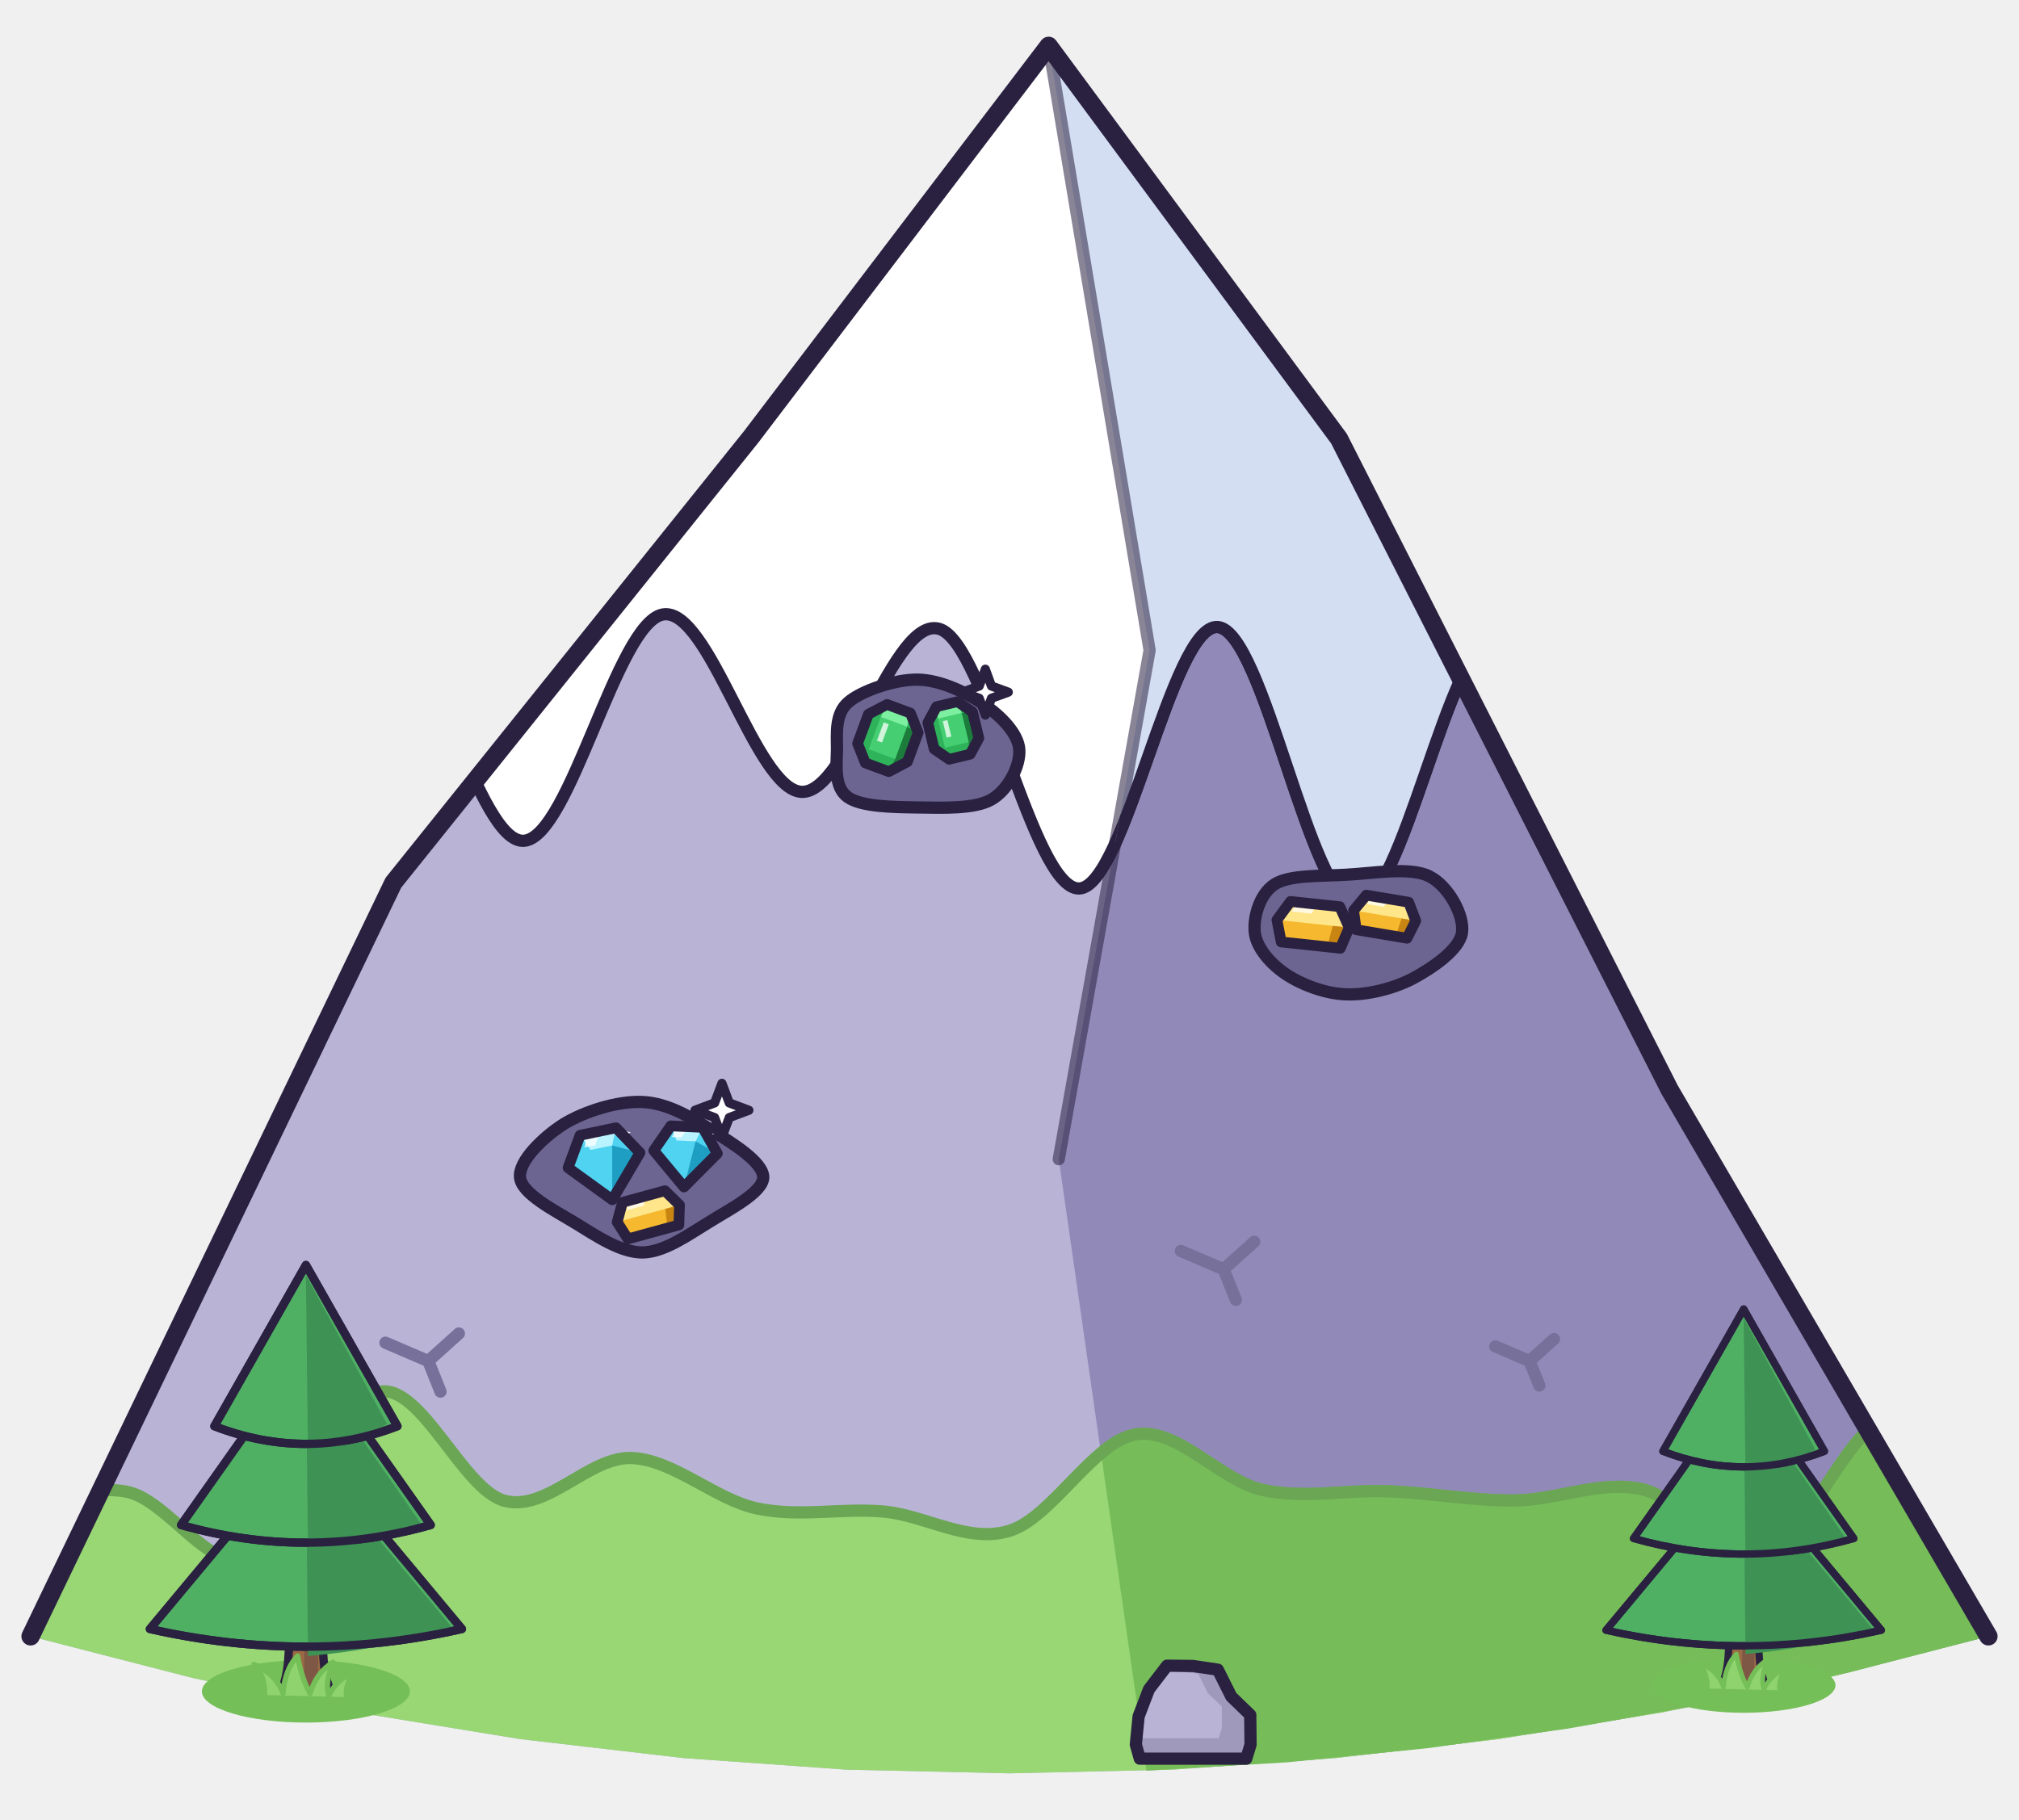
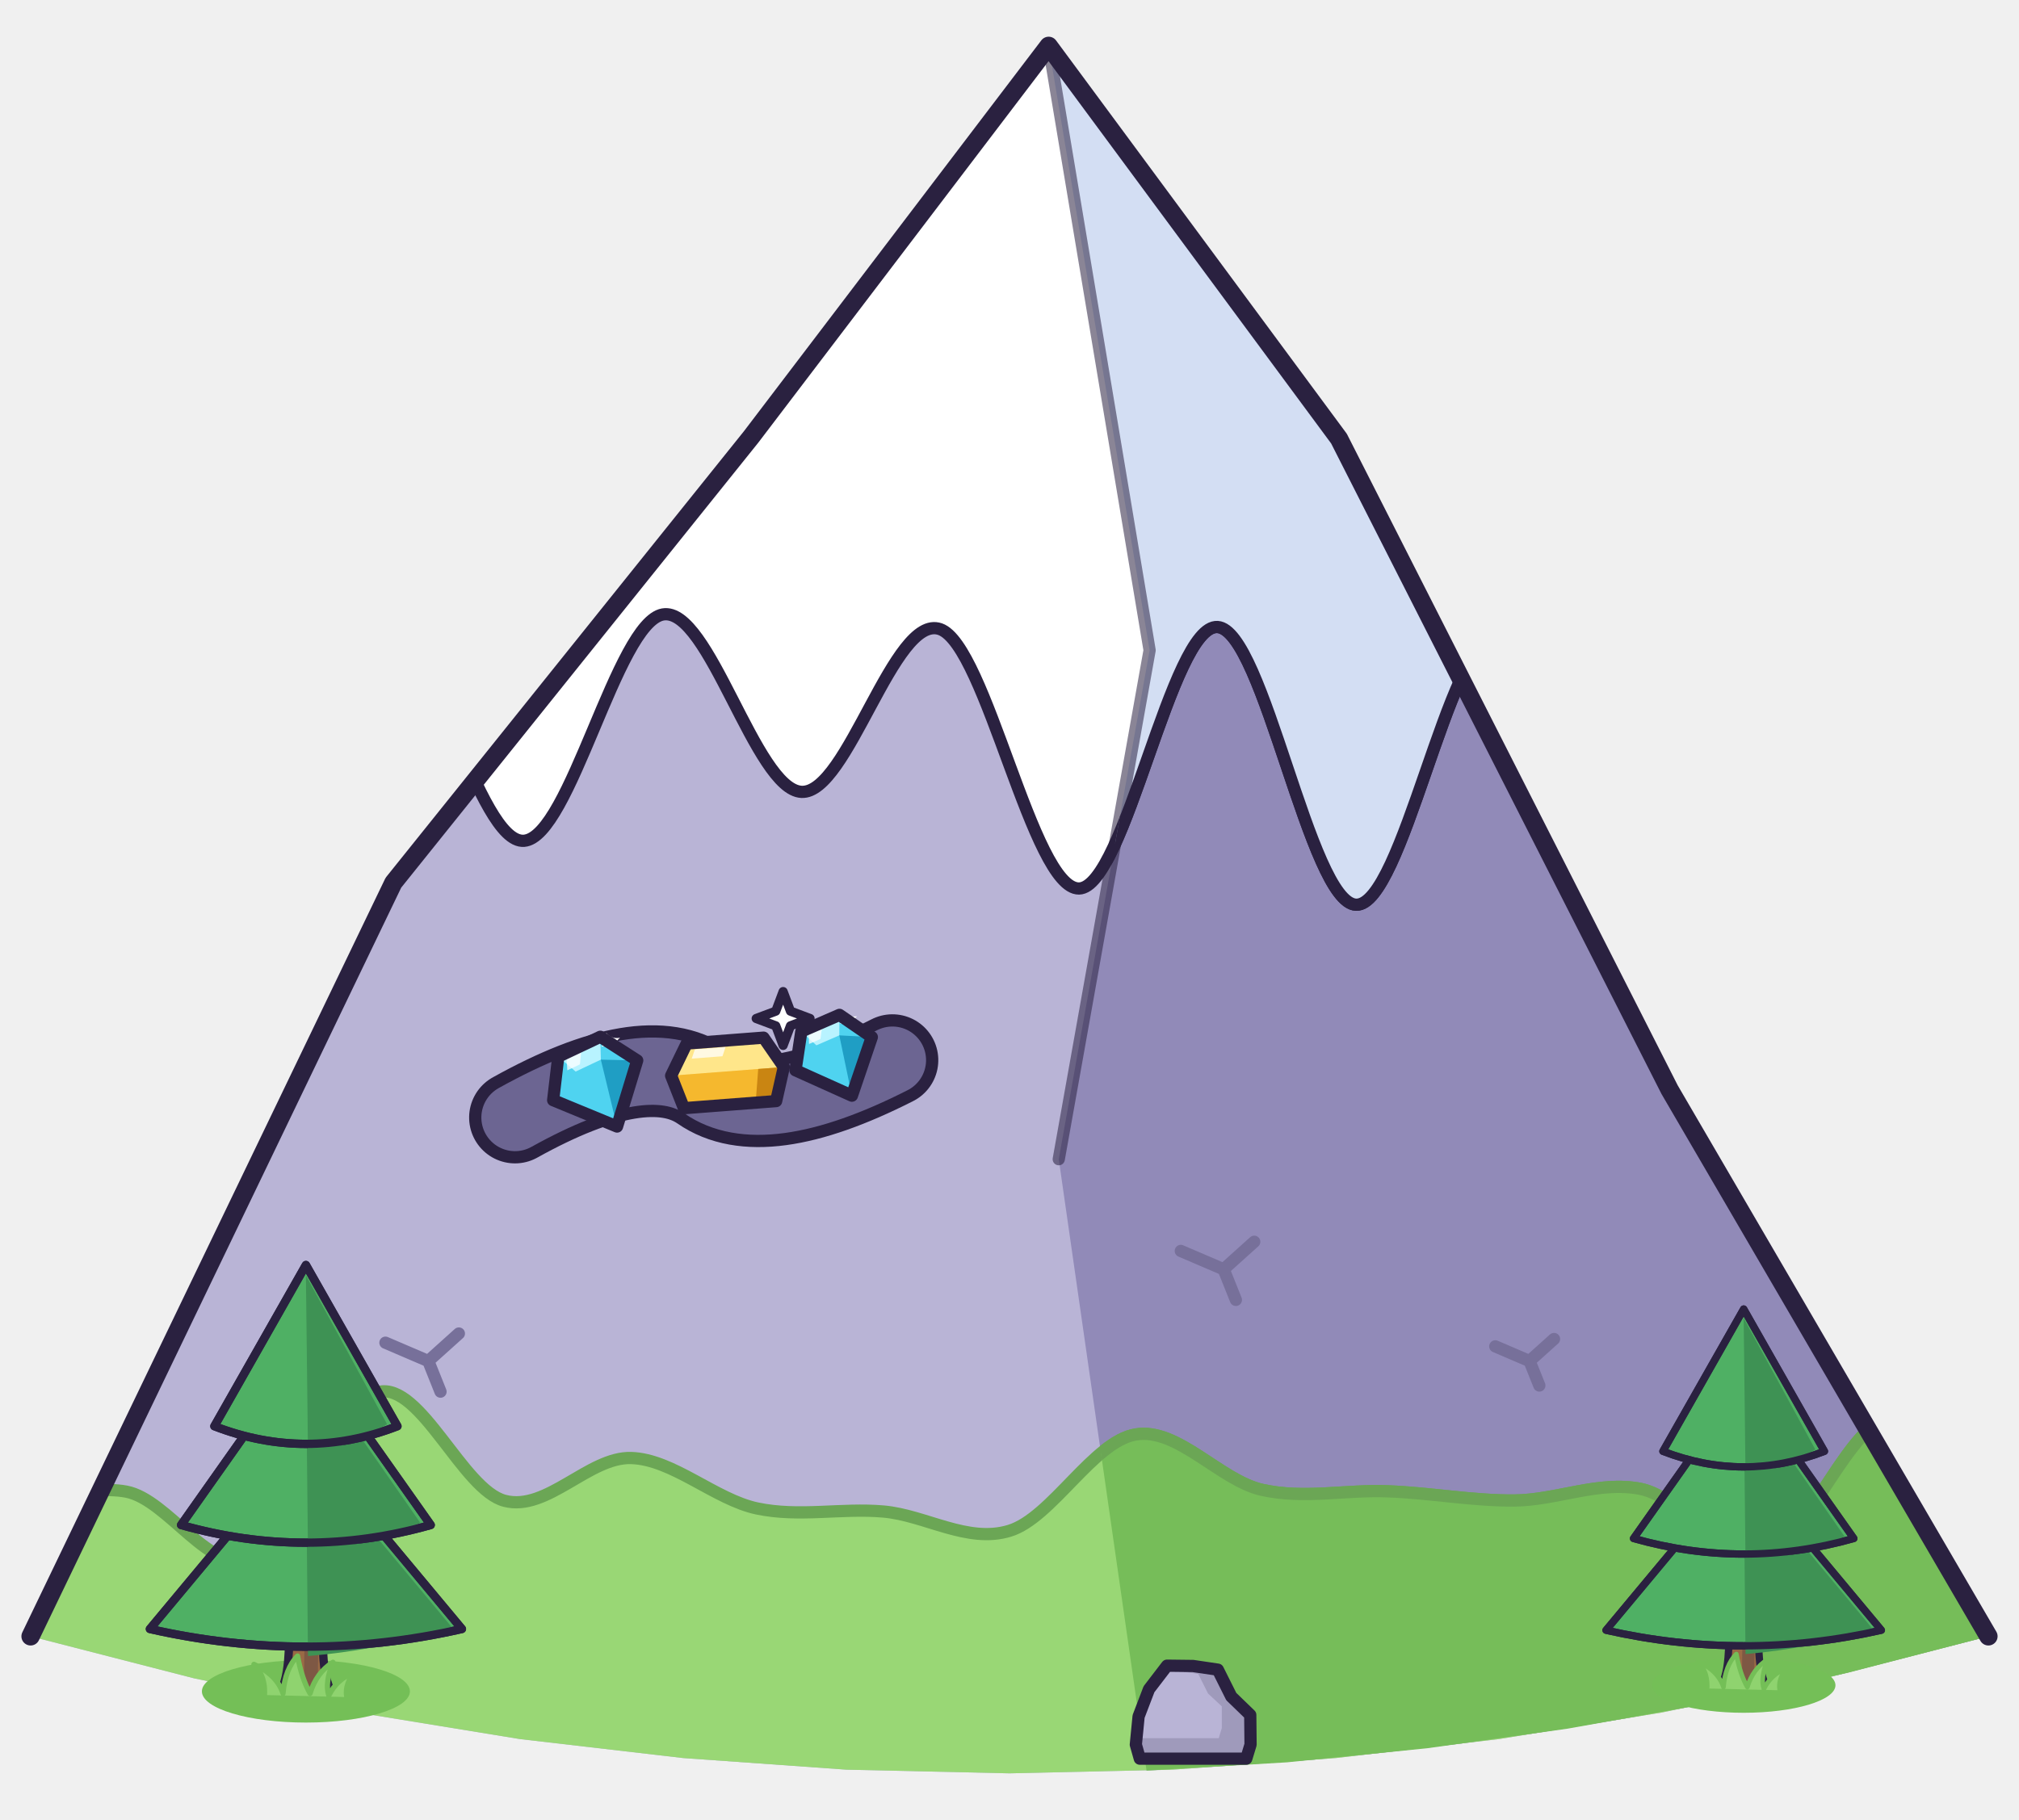
<svg xmlns="http://www.w3.org/2000/svg" width="660" height="595" viewBox="0 0 660 595" stroke-linejoin="round" stroke-linecap="round">
  <defs>
    <clipPath id="montagne-grande-d1">
      <path d="M-320,0 L-201.4,-246.4 L-84.5,-392.1 L12.8,-520 L107.7,-391.6 L215.8,-178.7 L320,0 L266.7,13.7 L213.3,24.9 L160,33.6 L106.7,39.8 L53.3,43.6 L0,44.8 L-53.3,43.6 L-106.7,39.8 L-160,33.6 L-213.3,24.9 L-266.7,13.7 Z" />
    </clipPath>
    <clipPath id="montagne-grande-d2">
      <path d="M12.8,-520 L107.7,-391.6 L215.8,-178.7 L320,0 L274.1,11.9 L228.3,22 L182.4,30.2 L136.5,36.6 L90.7,41.2 L44.8,43.9 L16.1,-156 L45.8,-322.4 L12.8,-520 Z" />
    </clipPath>
  </defs>
  <g transform="translate(330 535)">
    <path d="M-320,0 L-201.4,-246.4 L-84.5,-392.1 L12.8,-520 L107.7,-391.6 L215.8,-178.7 L320,0 L266.7,13.7 L213.3,24.9 L160,33.6 L106.7,39.8 L53.3,43.6 L0,44.8 L-53.3,43.6 L-106.7,39.8 L-160,33.6 L-213.3,24.9 L-266.7,13.7 Z" fill="#b9b4d6" />
    <g clip-path="url(#montagne-grande-d1)">
      <path d="M12.8,-520 L107.7,-391.6 L215.8,-178.7 L320,0 L274.1,11.9 L228.3,22 L182.4,30.2 L136.5,36.6 L90.7,41.2 L44.8,43.9 L16.1,-156 L45.8,-322.4 L12.8,-520 Z" fill="#918ab8" />
    </g>
    <g clip-path="url(#montagne-grande-d1)">
      <path d="M-340 128 L-330 -41 C-323.1 -42 -302.5 -49.9 -288.7 -47.3 C-275 -44.7 -261.2 -19.8 -247.5 -25.3 C-233.7 -30.7 -220 -76.7 -206.2 -79.9 C-192.5 -83.1 -178.7 -47.8 -165 -44.3 C-151.2 -40.7 -137.5 -58.7 -123.7 -58.3 C-110 -57.9 -96.2 -44.7 -82.5 -41.8 C-68.7 -38.9 -55 -42 -41.2 -40.8 C-27.5 -39.6 -13.7 -30.3 0 -34.5 C13.8 -38.7 27.5 -63.8 41.3 -66 C55 -68.3 68.8 -51 82.5 -47.9 C96.3 -44.8 110 -48 123.8 -47.4 C137.5 -46.9 151.3 -44.3 165 -44.4 C178.8 -44.5 192.5 -50.9 206.3 -48.2 C220 -45.4 233.8 -24 247.5 -27.9 C261.3 -31.8 275 -71.5 288.8 -71.4 C302.5 -71.3 323.1 -34.4 330 -27.1 L340 128 Z" fill="#99d775" stroke="#6ba655" stroke-width="4" />
    </g>
    <g clip-path="url(#montagne-grande-d2)">
      <path d="M-340 128 L-330 -41 C-323.1 -42 -302.5 -49.9 -288.7 -47.3 C-275 -44.7 -261.2 -19.8 -247.5 -25.3 C-233.7 -30.7 -220 -76.7 -206.2 -79.9 C-192.5 -83.1 -178.7 -47.8 -165 -44.3 C-151.2 -40.7 -137.5 -58.7 -123.7 -58.3 C-110 -57.9 -96.2 -44.7 -82.5 -41.8 C-68.7 -38.9 -55 -42 -41.2 -40.8 C-27.5 -39.6 -13.7 -30.3 0 -34.5 C13.8 -38.7 27.5 -63.8 41.3 -66 C55 -68.3 68.8 -51 82.5 -47.9 C96.3 -44.8 110 -48 123.8 -47.4 C137.5 -46.9 151.3 -44.3 165 -44.4 C178.8 -44.5 192.5 -50.9 206.3 -48.2 C220 -45.4 233.8 -24 247.5 -27.9 C261.3 -31.8 275 -71.5 288.8 -71.4 C302.5 -71.3 323.1 -34.4 330 -27.1 L340 128 Z" fill="#76bd59" stroke="#6ba655" stroke-width="4" />
    </g>
    <g clip-path="url(#montagne-grande-d1)">
      <path d="M-340 -580 L340 -580 L340 -333.3 C332.4 -321.2 309.8 -261.8 294.7 -260.6 C279.6 -259.5 264.4 -328.7 249.3 -326.4 C234.2 -324.2 219.1 -246.9 204 -247 C188.9 -247.1 173.8 -328.4 158.7 -327 C143.6 -325.7 128.4 -238.7 113.3 -239.2 C98.2 -239.7 83.1 -329.1 68 -330 C52.9 -330.9 37.8 -244.7 22.7 -244.5 C7.6 -244.4 -7.6 -324 -22.7 -329.3 C-37.8 -334.5 -52.9 -275.3 -68 -276.1 C-83.1 -276.9 -98.2 -336.7 -113.3 -334.1 C-128.4 -331.4 -143.6 -261.3 -158.7 -260.1 C-173.8 -259 -188.9 -330.9 -204 -327 C-219.1 -323.2 -234.2 -236.9 -249.3 -237.1 C-264.4 -237.3 -279.6 -325.4 -294.7 -328.1 C-309.8 -330.8 -332.4 -265.8 -340 -253.4 Z" fill="#ffffff" stroke="#2a2140" stroke-width="4" />
    </g>
    <g clip-path="url(#montagne-grande-d2)">
      <path d="M-340 -580 L340 -580 L340 -333.3 C332.4 -321.2 309.8 -261.8 294.7 -260.6 C279.6 -259.5 264.4 -328.7 249.3 -326.4 C234.2 -324.2 219.1 -246.9 204 -247 C188.9 -247.1 173.8 -328.4 158.7 -327 C143.6 -325.7 128.4 -238.7 113.3 -239.2 C98.2 -239.7 83.1 -329.1 68 -330 C52.9 -330.9 37.8 -244.7 22.7 -244.5 C7.6 -244.4 -7.6 -324 -22.7 -329.3 C-37.8 -334.5 -52.9 -275.3 -68 -276.1 C-83.1 -276.9 -98.2 -336.7 -113.3 -334.1 C-128.4 -331.4 -143.6 -261.3 -158.7 -260.1 C-173.8 -259 -188.9 -330.9 -204 -327 C-219.1 -323.2 -234.2 -236.9 -249.3 -237.1 C-264.4 -237.3 -279.6 -325.4 -294.7 -328.1 C-309.8 -330.8 -332.4 -265.8 -340 -253.4 Z" fill="#d3def3" stroke="#2a2140" stroke-width="4" />
    </g>
    <path d="M12.8,-520 L45.8,-322.4 L16.1,-156" stroke="#2a2140" stroke-width="4" fill="none" opacity="0.55" />
-     <path d="M-80.5 -150 C-80.7 -145 -91.9 -139.4 -98.4 -135.3 C-105 -131.3 -112.8 -125.6 -120 -125.5 C-127.2 -125.5 -135.2 -131 -141.9 -135.1 C-148.6 -139.2 -159.4 -144.6 -160 -150 C-160.6 -155.4 -152.3 -163.3 -145.7 -167.5 C-139 -171.6 -128.1 -175.1 -120 -174.7 C-111.9 -174.4 -103.9 -169.6 -97.3 -165.4 C-90.7 -161.3 -80.4 -155 -80.5 -150 Z" fill="#6c6592" stroke="#2a2140" stroke-width="4" />
-     <g transform="translate(-132 -153) rotate(-11.8) scale(0.3) translate(-50 -55)">
-       <polygon points="30,14 70,14 90,46 50,90 10,46" fill="#4fd3f0" />
-       <polygon points="30,14 70,14 62,32 38,32" fill="#b8f3ff" />
-       <polygon points="90,46 62,32 50,90" fill="#1f9ec4" />
-       <polygon points="36,18 50,18 44,28 32,28" fill="#ffffff" opacity="0.75" />
-       <path d="M76 13 Q77.8 20.2 85 22 Q77.8 23.8 76 31 Q74.2 23.8 67 22 Q74.2 20.2 76 13 Z" fill="#ffffff" />
-       <polygon points="30,14 70,14 90,46 50,90 10,46" fill="none" stroke="#2a2140" stroke-width="11.7" />
+     <g transform="translate(-100 -180) rotate(-2.2)">
+       <path d="M-62 8 Q-18.6 -14 0 0 T62 -6" stroke="#2a2140" stroke-width="30" fill="none" />
+       <path d="M-62 8 Q-18.6 -14 0 0 T62 -6" stroke="#6c6592" stroke-width="22" fill="none" />
+       <g transform="translate(-34 0) rotate(-23.1) scale(0.38) translate(-50 -55)">
+         <polygon points="30,14 70,14 90,46 50,90 10,46" fill="#4fd3f0" />
+         <polygon points="30,14 70,14 62,32 38,32" fill="#b8f3ff" />
+         <polygon points="90,46 62,32 50,90" fill="#1f9ec4" />
+         <polygon points="36,18 50,18 44,28 32,28" fill="#ffffff" opacity="0.75" />
+         <path d="M76 13 Q77.8 20.2 85 22 Q77.8 23.8 76 31 Q74.2 23.8 67 22 Q74.2 20.2 76 13 Z" fill="#ffffff" />
+         <polygon points="30,14 70,14 90,46 50,90 10,46" fill="none" stroke="#2a2140" stroke-width="10.5" />
+       </g>
+       <g transform="translate(8 -4) rotate(-2.2) scale(0.42) translate(-50 -55)">
+         <polygon points="20,30 80,30 94,54 86,80 14,80 6,54" fill="#f5b82e" />
+         <polygon points="20,30 80,30 94,54 6,54" fill="#ffe68a" />
+         <polygon points="74,54 94,54 86,80 70,80" fill="#c98512" />
+         <polygon points="26,35 50,35 47,42 23,42" fill="#ffffff" opacity="0.75" />
+         <polygon points="20,30 80,30 94,54 86,80 14,80 6,54" fill="none" stroke="#2a2140" stroke-width="9.5" />
+       </g>
+       <g transform="translate(44 -6) rotate(-21.3) scale(0.34) translate(-50 -55)">
+         <polygon points="30,14 70,14 90,46 50,90 10,46" fill="#4fd3f0" />
+         <polygon points="30,14 70,14 62,32 38,32" fill="#b8f3ff" />
+         <polygon points="90,46 62,32 50,90" fill="#1f9ec4" />
+         <polygon points="36,18 50,18 44,28 32,28" fill="#ffffff" opacity="0.75" />
+         <path d="M76 13 Q77.8 20.2 85 22 Q77.8 23.8 76 31 Q74.2 23.8 67 22 Q74.2 20.2 76 13 Z" fill="#ffffff" />
+         <polygon points="30,14 70,14 90,46 50,90 10,46" fill="none" stroke="#2a2140" stroke-width="11.8" />
+       </g>
    </g>
-     <g transform="translate(-106 -156) rotate(2.6) scale(0.26) translate(-50 -55)">
-       <polygon points="30,14 70,14 90,46 50,90 10,46" fill="#4fd3f0" />
-       <polygon points="30,14 70,14 62,32 38,32" fill="#b8f3ff" />
-       <polygon points="90,46 62,32 50,90" fill="#1f9ec4" />
-       <polygon points="36,18 50,18 44,28 32,28" fill="#ffffff" opacity="0.75" />
-       <path d="M76 13 Q77.8 20.2 85 22 Q77.8 23.8 76 31 Q74.2 23.8 67 22 Q74.2 20.2 76 13 Z" fill="#ffffff" />
-       <polygon points="30,14 70,14 90,46 50,90 10,46" fill="none" stroke="#2a2140" stroke-width="13.5" />
-     </g>
-     <g transform="translate(-118 -138) rotate(-15.3) scale(0.24) translate(-50 -55)">
-       <polygon points="20,30 80,30 94,54 86,80 14,80 6,54" fill="#f5b82e" />
-       <polygon points="20,30 80,30 94,54 6,54" fill="#ffe68a" />
-       <polygon points="74,54 94,54 86,80 70,80" fill="#c98512" />
-       <polygon points="26,35 50,35 47,42 23,42" fill="#ffffff" opacity="0.75" />
-       <polygon points="20,30 80,30 94,54 86,80 14,80 6,54" fill="none" stroke="#2a2140" stroke-width="14.6" />
-     </g>
-     <path d="M-94 -180.8 L-91.6 -174.4 L-85.2 -172 L-91.6 -169.6 L-94 -163.2 L-96.4 -169.6 L-102.8 -172 L-96.4 -174.4 Z" fill="#ffffff" stroke="#2a2140" stroke-width="3" />
-     <path d="M147.9 -230 C147 -224.4 138.2 -218.5 131.9 -215.1 C125.6 -211.8 116.9 -209.6 110 -209.9 C103.1 -210.1 95.2 -213.2 90.2 -216.6 C85.3 -219.9 80.8 -225.1 80.2 -230 C79.6 -234.9 81.7 -242.7 86.7 -245.9 C91.6 -249 101.6 -248.5 110 -249 C118.4 -249.4 130.9 -251.7 137.2 -248.5 C143.5 -245.4 148.8 -235.6 147.9 -230 Z" fill="#6c6592" stroke="#2a2140" stroke-width="4" />
-     <g transform="translate(99.2 -232.7) rotate(6.1) scale(0.27) translate(-50 -55)">
-       <polygon points="20,30 80,30 94,54 86,80 14,80 6,54" fill="#f5b82e" />
-       <polygon points="20,30 80,30 94,54 6,54" fill="#ffe68a" />
-       <polygon points="74,54 94,54 86,80 70,80" fill="#c98512" />
-       <polygon points="26,35 50,35 47,42 23,42" fill="#ffffff" opacity="0.75" />
-       <polygon points="20,30 80,30 94,54 86,80 14,80 6,54" fill="none" stroke="#2a2140" stroke-width="13" />
-     </g>
-     <g transform="translate(122.6 -235.4) rotate(9.5) scale(0.234) translate(-50 -55)">
-       <polygon points="20,30 80,30 94,54 86,80 14,80 6,54" fill="#f5b82e" />
-       <polygon points="20,30 80,30 94,54 6,54" fill="#ffe68a" />
-       <polygon points="74,54 94,54 86,80 70,80" fill="#c98512" />
-       <polygon points="26,35 50,35 47,42 23,42" fill="#ffffff" opacity="0.75" />
-       <polygon points="20,30 80,30 94,54 86,80 14,80 6,54" fill="none" stroke="#2a2140" stroke-width="15" />
-     </g>
-     <path d="M3.2 -290 C3.6 -284.8 -0.3 -276.8 -5.9 -273.6 C-11.4 -270.4 -22.2 -270.9 -30 -271 C-37.8 -271.1 -48.5 -271.2 -52.9 -274.4 C-57.4 -277.6 -56.5 -284.8 -56.4 -290 C-56.4 -295.2 -57.1 -301.6 -52.7 -305.4 C-48.3 -309.2 -37.4 -312.9 -30 -312.8 C-22.6 -312.7 -13.9 -308.5 -8.4 -304.7 C-2.8 -300.9 2.8 -295.2 3.2 -290 Z" fill="#6c6592" stroke="#2a2140" stroke-width="4" />
-     <g transform="translate(-40.2 -292.5) rotate(20.3) scale(0.255) translate(-50 -55)">
-       <polygon points="34,10 66,10 84,30 84,70 66,90 34,90 16,70 16,30" fill="#2fb35a" />
-       <polygon points="34,10 66,10 68,28 32,28" fill="#7cf0a0" />
-       <polygon points="68,28 84,30 84,70 66,90 68,72" fill="#1c7c3c" />
-       <polygon points="32,28 68,28 68,72 32,72" fill="#45cf72" />
-       <polygon points="38,33 45,33 45,58 38,58" fill="#ffffff" opacity="0.75" />
-       <path d="M74 9 Q75.8 16.2 83 18 Q75.8 19.8 74 27 Q72.2 19.8 65 18 Q72.2 16.2 74 9 Z" fill="#ffffff" />
-       <polygon points="34,10 66,10 84,30 84,70 66,90 34,90 16,70 16,30" fill="none" stroke="#2a2140" stroke-width="13.7" />
-     </g>
-     <g transform="translate(-18.1 -295.1) rotate(-13.5) scale(0.221) translate(-50 -55)">
-       <polygon points="34,10 66,10 84,30 84,70 66,90 34,90 16,70 16,30" fill="#2fb35a" />
-       <polygon points="34,10 66,10 68,28 32,28" fill="#7cf0a0" />
-       <polygon points="68,28 84,30 84,70 66,90 68,72" fill="#1c7c3c" />
-       <polygon points="32,28 68,28 68,72 32,72" fill="#45cf72" />
-       <polygon points="38,33 45,33 45,58 38,58" fill="#ffffff" opacity="0.75" />
-       <path d="M74 9 Q75.8 16.2 83 18 Q75.8 19.8 74 27 Q72.2 19.8 65 18 Q72.2 16.2 74 9 Z" fill="#ffffff" />
-       <polygon points="34,10 66,10 84,30 84,70 66,90 34,90 16,70 16,30" fill="none" stroke="#2a2140" stroke-width="15.8" />
-     </g>
-     <path d="M-7.9 -316.2 L-5.9 -310.7 L-0.4 -308.7 L-5.9 -306.7 L-7.9 -301.2 L-9.9 -306.7 L-15.4 -308.7 L-9.9 -310.7 Z" fill="#ffffff" stroke="#2a2140" stroke-width="3" />
+     <path d="M-74 -210.8 L-71.6 -204.4 L-65.2 -202 L-71.6 -199.6 L-74 -193.2 L-76.4 -199.6 L-82.8 -202 L-76.4 -204.4 Z" fill="#ffffff" stroke="#2a2140" stroke-width="3" />
    <path d="M-204 -96 L-190 -90 L-180 -99 M-190 -90 L-186 -80" stroke="#77709a" stroke-width="4" fill="none" />
    <path d="M56 -126 L70 -120 L80 -129 M70 -120 L74 -110" stroke="#77709a" stroke-width="4" fill="none" />
    <path d="M158.8 -94.8 L170 -90 L178 -97.2 M170 -90 L173.2 -82" stroke="#77709a" stroke-width="4" fill="none" />
    <path d="M-320,0 L-201.4,-246.4 L-84.5,-392.1 L12.8,-520 L107.7,-391.6 L215.8,-178.7 L320,0" fill="none" stroke="#2a2140" stroke-width="6" />
    <g transform="translate(-230 18) scale(0.34)">
      <ellipse cx="0" cy="0" rx="100" ry="30" fill="#74bf57" />
      <path d="M-27 4 Q-19 -6 -17 -30 L-13 -90 L13 -90 L17 -30 Q19 -6 27 4 Z" fill="#9a6a45" stroke="#2a2140" stroke-width="8" />
      <path d="M4.75 -6 L5.7 -86" stroke="#7e5844" stroke-width="13.3" />
      <path d="M-150 -60 L0 -240 L150 -60 Q0 -26 -150 -60 Z" fill="#4fb064" stroke="#2a2140" stroke-width="8" />
      <path d="M0 -230 L140 -62 Q75 -40 2 -34 Z" fill="#3e9254" />
      <path d="M-150 -60 L0 -240 L150 -60 Q0 -26 -150 -60 Z" fill="none" stroke="#2a2140" stroke-width="8" />
      <path d="M-120 -160 L0 -330 L120 -160 Q0 -126 -120 -160 Z" fill="#4fb064" stroke="#2a2140" stroke-width="8" />
      <path d="M0 -320 L110 -162 Q60 -140 2 -134 Z" fill="#3e9254" />
      <path d="M-120 -160 L0 -330 L120 -160 Q0 -126 -120 -160 Z" fill="none" stroke="#2a2140" stroke-width="8" />
      <path d="M-88 -255 L0 -410 L88 -255 Q0 -221 -88 -255 Z" fill="#4fb064" stroke="#2a2140" stroke-width="8" />
      <path d="M0 -400 L78 -257 Q44 -235 2 -229 Z" fill="#3e9254" />
      <path d="M-88 -255 L0 -410 L88 -255 Q0 -221 -88 -255 Z" fill="none" stroke="#2a2140" stroke-width="8" />
      <path d="M-40 6 Q-38 -14 -50 -26 Q-28 -16 -22 2 Q-20 -22 -8 -34 Q-4 -12 4 2 Q10 -18 26 -28 Q18 -8 22 4 Q30 -12 46 -18 Q36 -4 40 8 Z" fill="#8fd36f" stroke="#74bf57" stroke-width="5" />
    </g>
    <polygon points="41.3,35.4 42.2,26.2 45.6,17.3 51.5,9.6 60,9.7 68.1,10.9 72.5,19.7 78.7,25.7 78.8,35.4 77.4,40 42.6,40" fill="#9f9abb" />
    <polygon points="42.4,30 43.1,23.3 45.5,16.9 49.7,11.4 55.9,11.5 61.7,12.3 64.9,18.7 69.4,22.9 69.4,30 68.4,33.3 43.3,33.3" fill="#b9b4d6" />
    <polygon points="41.3,35.4 42.2,26.2 45.6,17.3 51.5,9.6 60,9.7 68.1,10.9 72.5,19.7 78.7,25.7 78.8,35.4 77.4,40 42.6,40" fill="none" stroke="#2a2140" stroke-width="4" />
    <g transform="translate(240 16) scale(0.3)">
      <ellipse cx="0" cy="0" rx="100" ry="30" fill="#74bf57" />
      <path d="M-27 4 Q-19 -6 -17 -30 L-13 -90 L13 -90 L17 -30 Q19 -6 27 4 Z" fill="#9a6a45" stroke="#2a2140" stroke-width="8" />
      <path d="M4.75 -6 L5.7 -86" stroke="#7e5844" stroke-width="13.3" />
      <path d="M-150 -60 L0 -240 L150 -60 Q0 -26 -150 -60 Z" fill="#4fb064" stroke="#2a2140" stroke-width="8" />
      <path d="M0 -230 L140 -62 Q75 -40 2 -34 Z" fill="#3e9254" />
      <path d="M-150 -60 L0 -240 L150 -60 Q0 -26 -150 -60 Z" fill="none" stroke="#2a2140" stroke-width="8" />
      <path d="M-120 -160 L0 -330 L120 -160 Q0 -126 -120 -160 Z" fill="#4fb064" stroke="#2a2140" stroke-width="8" />
      <path d="M0 -320 L110 -162 Q60 -140 2 -134 Z" fill="#3e9254" />
      <path d="M-120 -160 L0 -330 L120 -160 Q0 -126 -120 -160 Z" fill="none" stroke="#2a2140" stroke-width="8" />
      <path d="M-88 -255 L0 -410 L88 -255 Q0 -221 -88 -255 Z" fill="#4fb064" stroke="#2a2140" stroke-width="8" />
      <path d="M0 -400 L78 -257 Q44 -235 2 -229 Z" fill="#3e9254" />
      <path d="M-88 -255 L0 -410 L88 -255 Q0 -221 -88 -255 Z" fill="none" stroke="#2a2140" stroke-width="8" />
      <path d="M-40 6 Q-38 -14 -50 -26 Q-28 -16 -22 2 Q-20 -22 -8 -34 Q-4 -12 4 2 Q10 -18 26 -28 Q18 -8 22 4 Q30 -12 46 -18 Q36 -4 40 8 Z" fill="#8fd36f" stroke="#74bf57" stroke-width="5" />
    </g>
  </g>
</svg>
